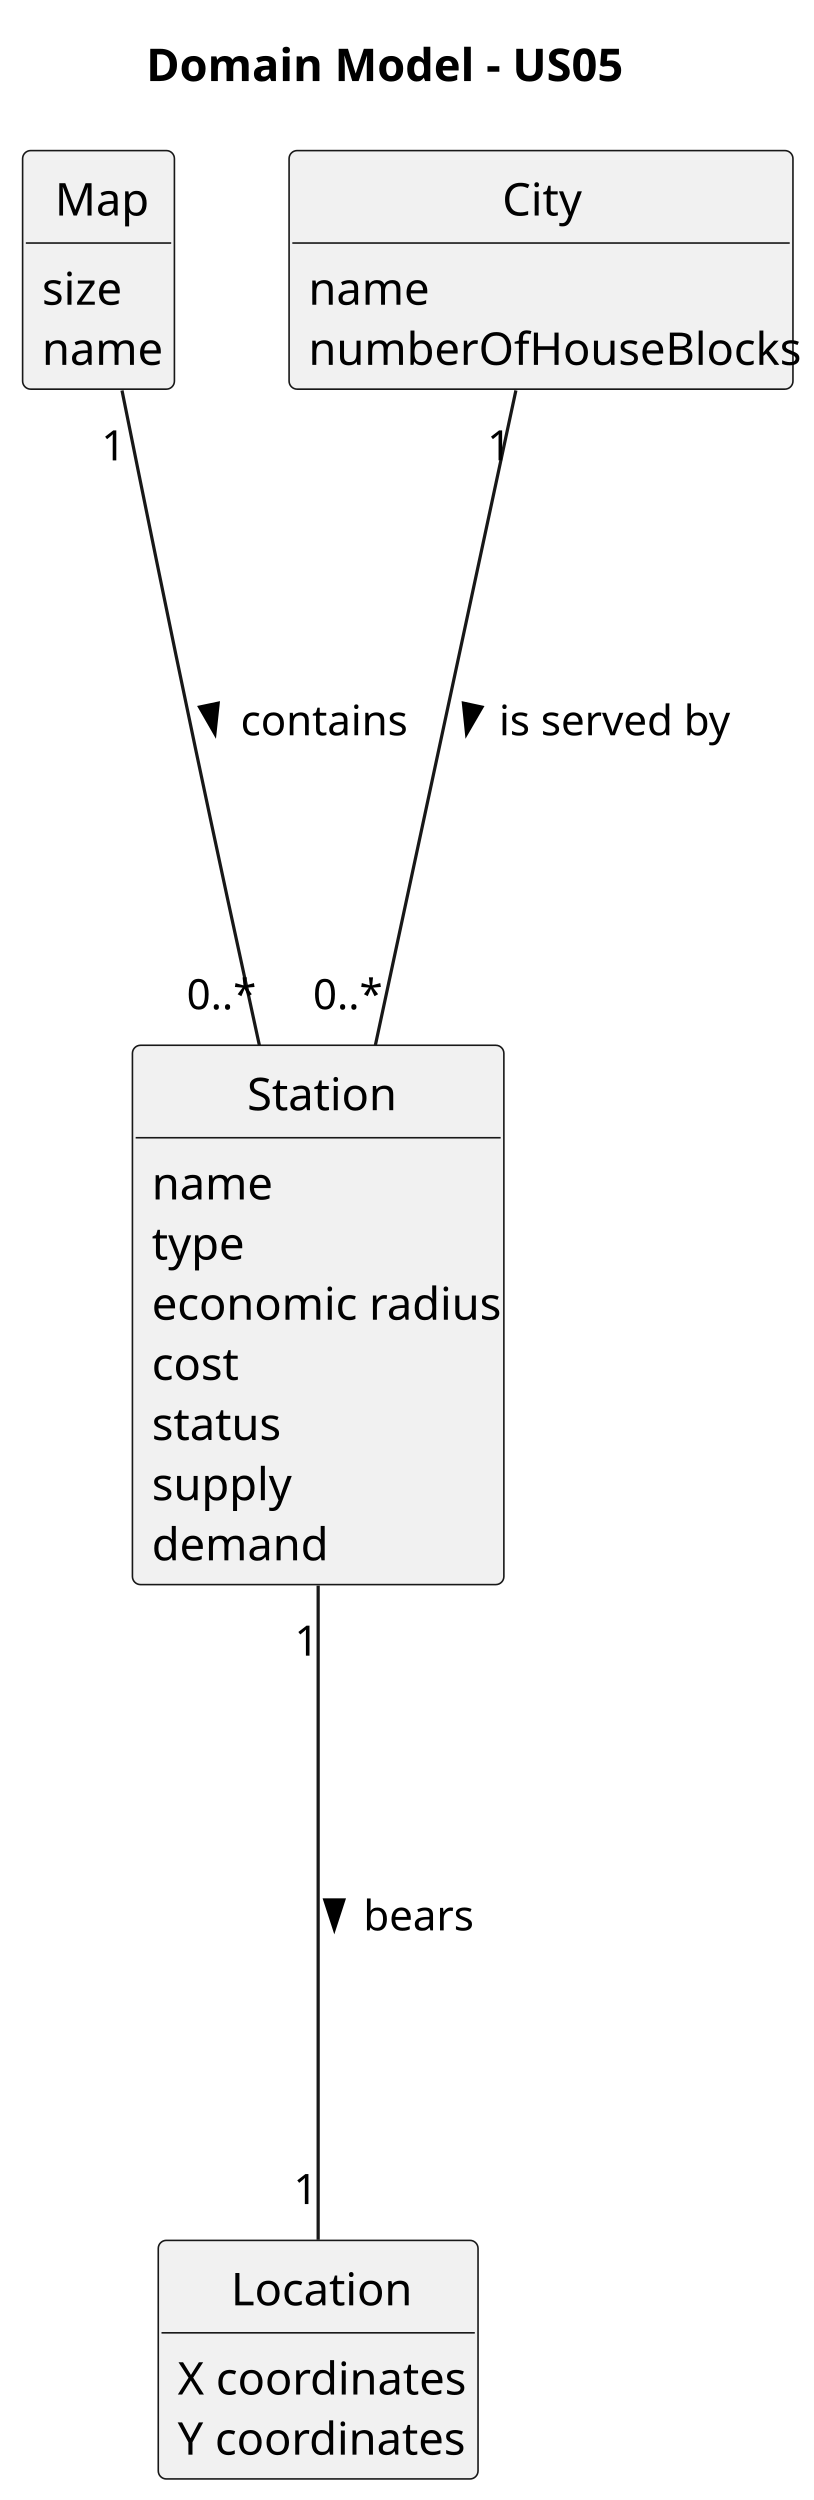
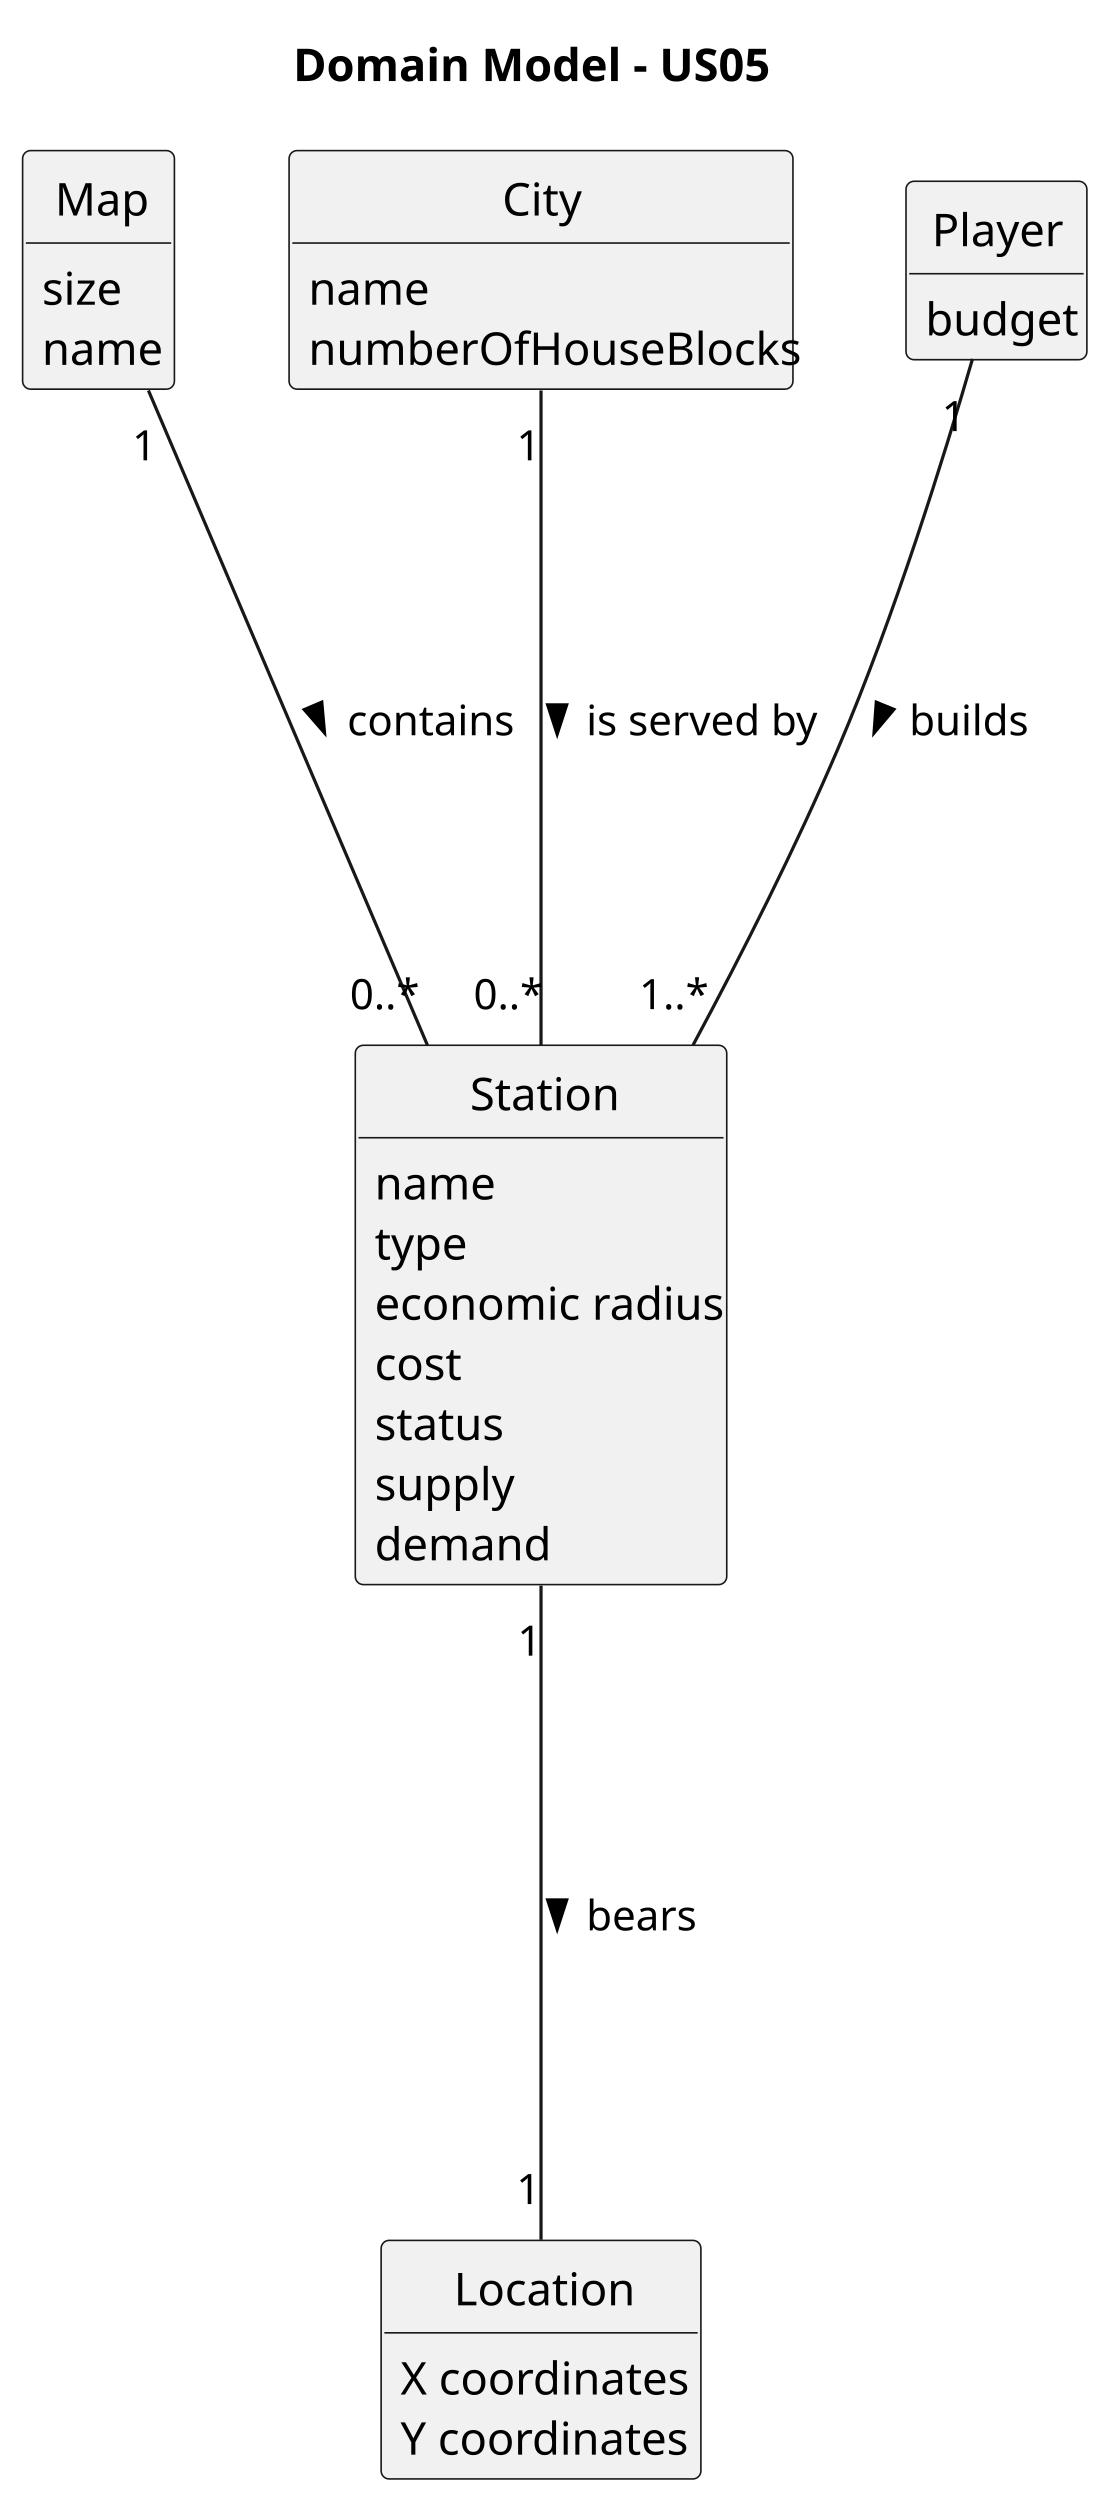
- <svg xmlns="http://www.w3.org/2000/svg" contentStyleType="text/css" height="774px" preserveAspectRatio="none" style="width:252px;height:774px;background:#FFFFFF;" version="1.1" viewBox="0 0 252 774" width="252px" zoomAndPan="magnify">
+ <svg xmlns="http://www.w3.org/2000/svg" contentStyleType="text/css" height="774px" preserveAspectRatio="none" style="width:343px;height:774px;background:#FFFFFF;" version="1.1" viewBox="0 0 343 774" width="343px" zoomAndPan="magnify">
  <defs />
  <g>
-     <text fill="#000000" font-family="sans-serif" font-size="14" font-weight="bold" lengthAdjust="spacing" textLength="148" x="45.25" y="25.107">Domain Model - US05</text>
+     <text fill="#000000" font-family="sans-serif" font-size="14" font-weight="bold" lengthAdjust="spacing" textLength="148" x="90.75" y="25.107">Domain Model - US05</text>
    <g id="elem_Map">
      <rect codeLine="11" fill="#F1F1F1" height="73.863" id="Map" rx="2.5" ry="2.5" style="stroke:#181818;stroke-width:0.5;" width="47" x="7" y="46.621" />
      <text fill="#000000" font-family="sans-serif" font-size="14" lengthAdjust="spacing" textLength="27" x="17" y="66.728">Map</text>
      <line style="stroke:#181818;stroke-width:0.5;" x1="8" x2="53" y1="75.242" y2="75.242" />
      <text fill="#000000" font-family="sans-serif" font-size="14" lengthAdjust="spacing" textLength="24" x="13" y="94.35">size</text>
      <text fill="#000000" font-family="sans-serif" font-size="14" lengthAdjust="spacing" textLength="35" x="13" y="112.971">name</text>
    </g>
    <g id="elem_City">
      <rect codeLine="16" fill="#F1F1F1" height="73.863" id="City" rx="2.5" ry="2.5" style="stroke:#181818;stroke-width:0.5;" width="156" x="89.5" y="46.621" />
      <text fill="#000000" font-family="sans-serif" font-size="14" lengthAdjust="spacing" textLength="24" x="155.5" y="66.728">City</text>
      <line style="stroke:#181818;stroke-width:0.5;" x1="90.5" x2="244.5" y1="75.242" y2="75.242" />
      <text fill="#000000" font-family="sans-serif" font-size="14" lengthAdjust="spacing" textLength="35" x="95.5" y="94.35">name</text>
      <text fill="#000000" font-family="sans-serif" font-size="14" lengthAdjust="spacing" textLength="144" x="95.5" y="112.971">numberOfHouseBlocks</text>
    </g>
    <g id="elem_Location">
-       <rect codeLine="21" fill="#F1F1F1" height="73.863" id="Location" rx="2.5" ry="2.5" style="stroke:#181818;stroke-width:0.5;" width="99" x="49" y="693.621" />
-       <text fill="#000000" font-family="sans-serif" font-size="14" lengthAdjust="spacing" textLength="54" x="71.5" y="713.729">Location</text>
-       <line style="stroke:#181818;stroke-width:0.5;" x1="50" x2="147" y1="722.242" y2="722.242" />
-       <text fill="#000000" font-family="sans-serif" font-size="14" lengthAdjust="spacing" textLength="86" x="55" y="741.35">X coordinates</text>
-       <text fill="#000000" font-family="sans-serif" font-size="14" lengthAdjust="spacing" textLength="87" x="55" y="759.971">Y coordinates</text>
+       <rect codeLine="21" fill="#F1F1F1" height="73.863" id="Location" rx="2.5" ry="2.5" style="stroke:#181818;stroke-width:0.5;" width="99" x="118" y="693.621" />
+       <text fill="#000000" font-family="sans-serif" font-size="14" lengthAdjust="spacing" textLength="54" x="140.5" y="713.729">Location</text>
+       <line style="stroke:#181818;stroke-width:0.5;" x1="119" x2="216" y1="722.242" y2="722.242" />
+       <text fill="#000000" font-family="sans-serif" font-size="14" lengthAdjust="spacing" textLength="86" x="124" y="741.35">X coordinates</text>
+       <text fill="#000000" font-family="sans-serif" font-size="14" lengthAdjust="spacing" textLength="87" x="124" y="759.971">Y coordinates</text>
    </g>
    <g id="elem_Station">
-       <rect codeLine="26" fill="#F1F1F1" height="166.969" id="Station" rx="2.5" ry="2.5" style="stroke:#181818;stroke-width:0.5;" width="115" x="41" y="323.621" />
-       <text fill="#000000" font-family="sans-serif" font-size="14" lengthAdjust="spacing" textLength="44" x="76.5" y="343.728">Station</text>
-       <line style="stroke:#181818;stroke-width:0.5;" x1="42" x2="155" y1="352.242" y2="352.242" />
-       <text fill="#000000" font-family="sans-serif" font-size="14" lengthAdjust="spacing" textLength="35" x="47" y="371.35">name</text>
-       <text fill="#000000" font-family="sans-serif" font-size="14" lengthAdjust="spacing" textLength="27" x="47" y="389.971">type</text>
-       <text fill="#000000" font-family="sans-serif" font-size="14" lengthAdjust="spacing" textLength="103" x="47" y="408.592">economic radius</text>
-       <text fill="#000000" font-family="sans-serif" font-size="14" lengthAdjust="spacing" textLength="26" x="47" y="427.213">cost</text>
-       <text fill="#000000" font-family="sans-serif" font-size="14" lengthAdjust="spacing" textLength="38" x="47" y="445.834">status</text>
-       <text fill="#000000" font-family="sans-serif" font-size="14" lengthAdjust="spacing" textLength="41" x="47" y="464.455">supply</text>
-       <text fill="#000000" font-family="sans-serif" font-size="14" lengthAdjust="spacing" textLength="51" x="47" y="483.076">demand</text>
+       <rect codeLine="26" fill="#F1F1F1" height="166.969" id="Station" rx="2.5" ry="2.5" style="stroke:#181818;stroke-width:0.5;" width="115" x="110" y="323.621" />
+       <text fill="#000000" font-family="sans-serif" font-size="14" lengthAdjust="spacing" textLength="44" x="145.5" y="343.728">Station</text>
+       <line style="stroke:#181818;stroke-width:0.5;" x1="111" x2="224" y1="352.242" y2="352.242" />
+       <text fill="#000000" font-family="sans-serif" font-size="14" lengthAdjust="spacing" textLength="35" x="116" y="371.35">name</text>
+       <text fill="#000000" font-family="sans-serif" font-size="14" lengthAdjust="spacing" textLength="27" x="116" y="389.971">type</text>
+       <text fill="#000000" font-family="sans-serif" font-size="14" lengthAdjust="spacing" textLength="103" x="116" y="408.592">economic radius</text>
+       <text fill="#000000" font-family="sans-serif" font-size="14" lengthAdjust="spacing" textLength="26" x="116" y="427.213">cost</text>
+       <text fill="#000000" font-family="sans-serif" font-size="14" lengthAdjust="spacing" textLength="38" x="116" y="445.834">status</text>
+       <text fill="#000000" font-family="sans-serif" font-size="14" lengthAdjust="spacing" textLength="41" x="116" y="464.455">supply</text>
+       <text fill="#000000" font-family="sans-serif" font-size="14" lengthAdjust="spacing" textLength="51" x="116" y="483.076">demand</text>
+     </g>
+     <g id="elem_Player">
+       <rect codeLine="36" fill="#F1F1F1" height="55.242" id="Player" rx="2.5" ry="2.5" style="stroke:#181818;stroke-width:0.5;" width="56" x="280.5" y="56.121" />
+       <text fill="#000000" font-family="sans-serif" font-size="14" lengthAdjust="spacing" textLength="40" x="288.5" y="76.228">Player</text>
+       <line style="stroke:#181818;stroke-width:0.5;" x1="281.5" x2="335.5" y1="84.742" y2="84.742" />
+       <text fill="#000000" font-family="sans-serif" font-size="14" lengthAdjust="spacing" textLength="44" x="286.5" y="103.85">budget</text>
    </g>
    <g id="link_Map_Station">
-       <path codeLine="36" d="M37.77,120.891 C43.76,150.661 52.54,193.901 60.5,231.621 C66.83,261.651 73.95,294.561 80.3,323.611 " fill="none" id="Map-Station" style="stroke:#181818;stroke-width:1.0;" />
-       <polygon fill="#000000" points="66.527,227.16,67.546,217.704,61.793,218.911,66.527,227.16" style="stroke:#000000;stroke-width:1.0;" />
-       <text fill="#000000" font-family="sans-serif" font-size="13" lengthAdjust="spacing" textLength="49" x="74.5" y="227.649">contains</text>
-       <text fill="#000000" font-family="sans-serif" font-size="13" lengthAdjust="spacing" textLength="7" x="31.394" y="142.536">1</text>
-       <text fill="#000000" font-family="sans-serif" font-size="13" lengthAdjust="spacing" textLength="20" x="57.788" y="312.459">0..*</text>
+       <path codeLine="40" d="M45.95,120.881 C66.77,169.731 104.43,258.121 132.34,323.601 " fill="none" id="Map-Station" style="stroke:#181818;stroke-width:1.0;" />
+       <polygon fill="#000000" points="100.46,226.866,99.618,217.393,94.21,219.697,100.46,226.866" style="stroke:#000000;stroke-width:1.0;" />
+       <text fill="#000000" font-family="sans-serif" font-size="13" lengthAdjust="spacing" textLength="49" x="107.5" y="227.649">contains</text>
+       <text fill="#000000" font-family="sans-serif" font-size="13" lengthAdjust="spacing" textLength="7" x="40.929" y="142.524">1</text>
+       <text fill="#000000" font-family="sans-serif" font-size="13" lengthAdjust="spacing" textLength="20" x="108.318" y="312.448">0..*</text>
    </g>
    <g id="link_City_Station">
-       <path codeLine="37" d="M159.72,120.881 C149.23,169.731 130.26,258.121 116.21,323.601 " fill="none" id="City-Station" style="stroke:#181818;stroke-width:1.0;" />
-       <polygon fill="#000000" points="144.451,227.155,149.222,218.928,143.475,217.695,144.451,227.155" style="stroke:#000000;stroke-width:1.0;" />
-       <text fill="#000000" font-family="sans-serif" font-size="13" lengthAdjust="spacing" textLength="69" x="154.5" y="227.649">is served by</text>
-       <text fill="#000000" font-family="sans-serif" font-size="13" lengthAdjust="spacing" textLength="7" x="150.852" y="142.524">1</text>
-       <text fill="#000000" font-family="sans-serif" font-size="13" lengthAdjust="spacing" textLength="20" x="96.897" y="312.448">0..*</text>
+       <path codeLine="41" d="M167.5,120.881 C167.5,169.731 167.5,258.121 167.5,323.601 " fill="none" id="City-Station" style="stroke:#181818;stroke-width:1.0;" />
+       <polygon fill="#000000" points="172.5,227.267,175.439,218.221,169.561,218.221,172.5,227.267" style="stroke:#000000;stroke-width:1.0;" />
+       <text fill="#000000" font-family="sans-serif" font-size="13" lengthAdjust="spacing" textLength="69" x="181.5" y="227.649">is served by</text>
+       <text fill="#000000" font-family="sans-serif" font-size="13" lengthAdjust="spacing" textLength="7" x="159.92" y="142.524">1</text>
+       <text fill="#000000" font-family="sans-serif" font-size="13" lengthAdjust="spacing" textLength="20" x="146.609" y="312.448">0..*</text>
    </g>
    <g id="link_Station_Location">
-       <path codeLine="38" d="M98.5,490.911 C98.5,556.401 98.5,644.671 98.5,693.441 " fill="none" id="Station-Location" style="stroke:#181818;stroke-width:1.0;" />
-       <polygon fill="#000000" points="103.5,597.267,106.439,588.221,100.561,588.221,103.5,597.267" style="stroke:#000000;stroke-width:1.0;" />
-       <text fill="#000000" font-family="sans-serif" font-size="13" lengthAdjust="spacing" textLength="32" x="112.5" y="597.649">bears</text>
-       <text fill="#000000" font-family="sans-serif" font-size="13" lengthAdjust="spacing" textLength="7" x="91.21" y="512.596">1</text>
-       <text fill="#000000" font-family="sans-serif" font-size="13" lengthAdjust="spacing" textLength="7" x="90.877" y="682.371">1</text>
+       <path codeLine="42" d="M167.5,490.911 C167.5,556.401 167.5,644.671 167.5,693.441 " fill="none" id="Station-Location" style="stroke:#181818;stroke-width:1.0;" />
+       <polygon fill="#000000" points="172.5,597.267,175.439,588.221,169.561,588.221,172.5,597.267" style="stroke:#000000;stroke-width:1.0;" />
+       <text fill="#000000" font-family="sans-serif" font-size="13" lengthAdjust="spacing" textLength="32" x="181.5" y="597.649">bears</text>
+       <text fill="#000000" font-family="sans-serif" font-size="13" lengthAdjust="spacing" textLength="7" x="160.21" y="512.596">1</text>
+       <text fill="#000000" font-family="sans-serif" font-size="13" lengthAdjust="spacing" textLength="7" x="159.877" y="682.371">1</text>
+     </g>
+     <g id="link_Player_Station">
+       <path codeLine="43" d="M301.09,111.121 C292.43,140.931 277.03,190.551 259.5,231.621 C246.39,262.331 229.92,294.961 214.55,323.591 " fill="none" id="Player-Station" style="stroke:#181818;stroke-width:1.0;" />
+       <polygon fill="#000000" points="270.614,226.897,276.748,219.629,271.304,217.412,270.614,226.897" style="stroke:#000000;stroke-width:1.0;" />
+       <text fill="#000000" font-family="sans-serif" font-size="13" lengthAdjust="spacing" textLength="34" x="281.5" y="227.649">builds</text>
+       <text fill="#000000" font-family="sans-serif" font-size="13" lengthAdjust="spacing" textLength="7" x="291.567" y="133.48">1</text>
+       <text fill="#000000" font-family="sans-serif" font-size="13" lengthAdjust="spacing" textLength="20" x="197.85" y="312.437">1..*</text>
    </g>
  </g>
</svg>
